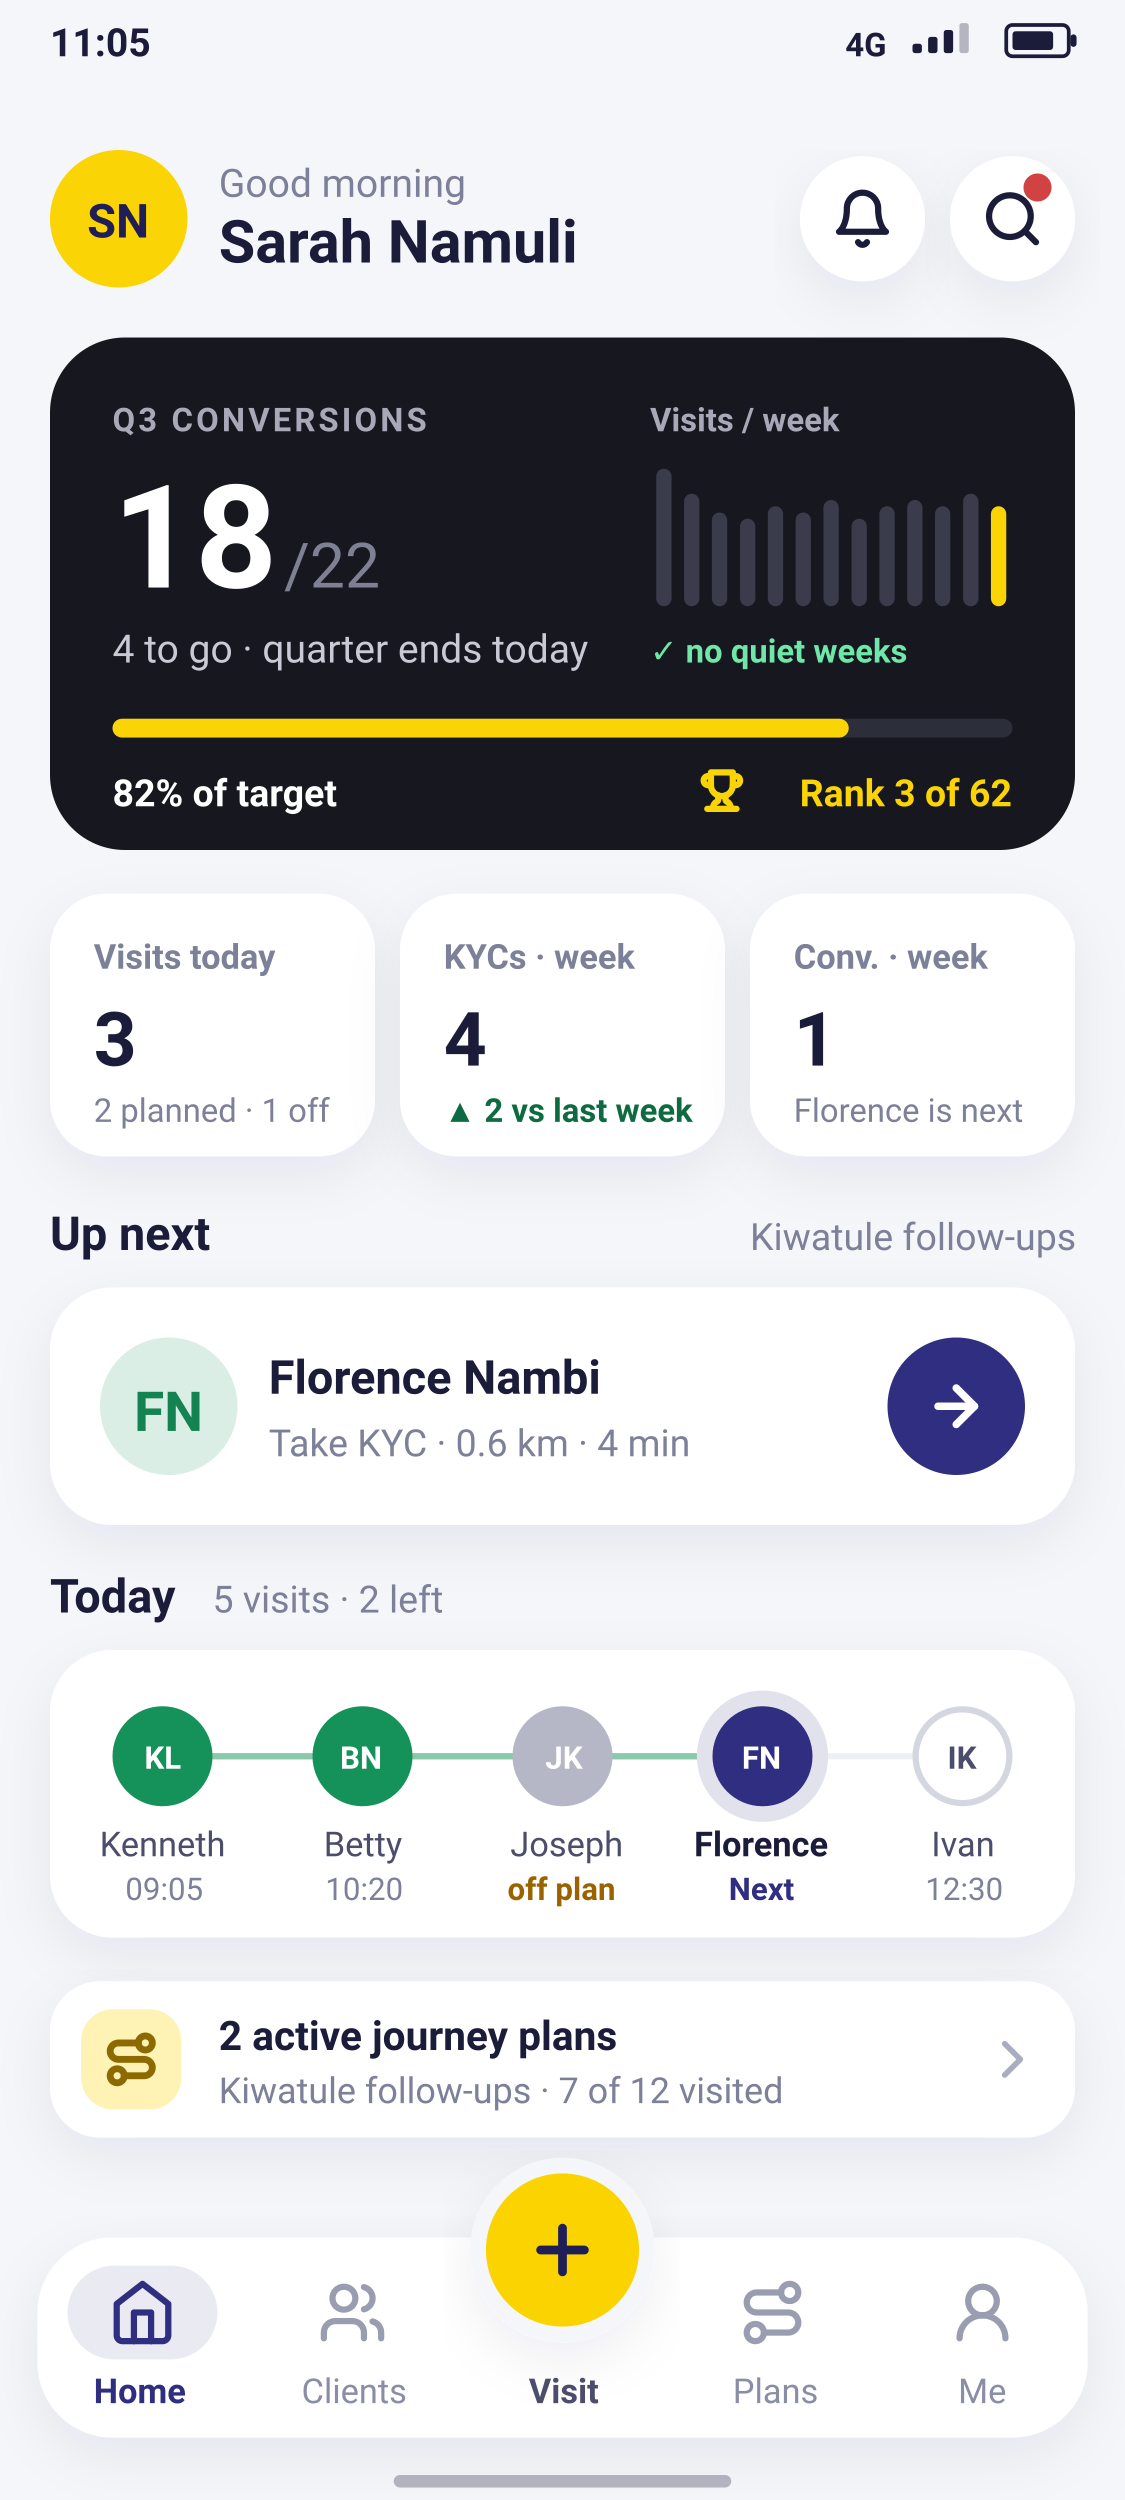
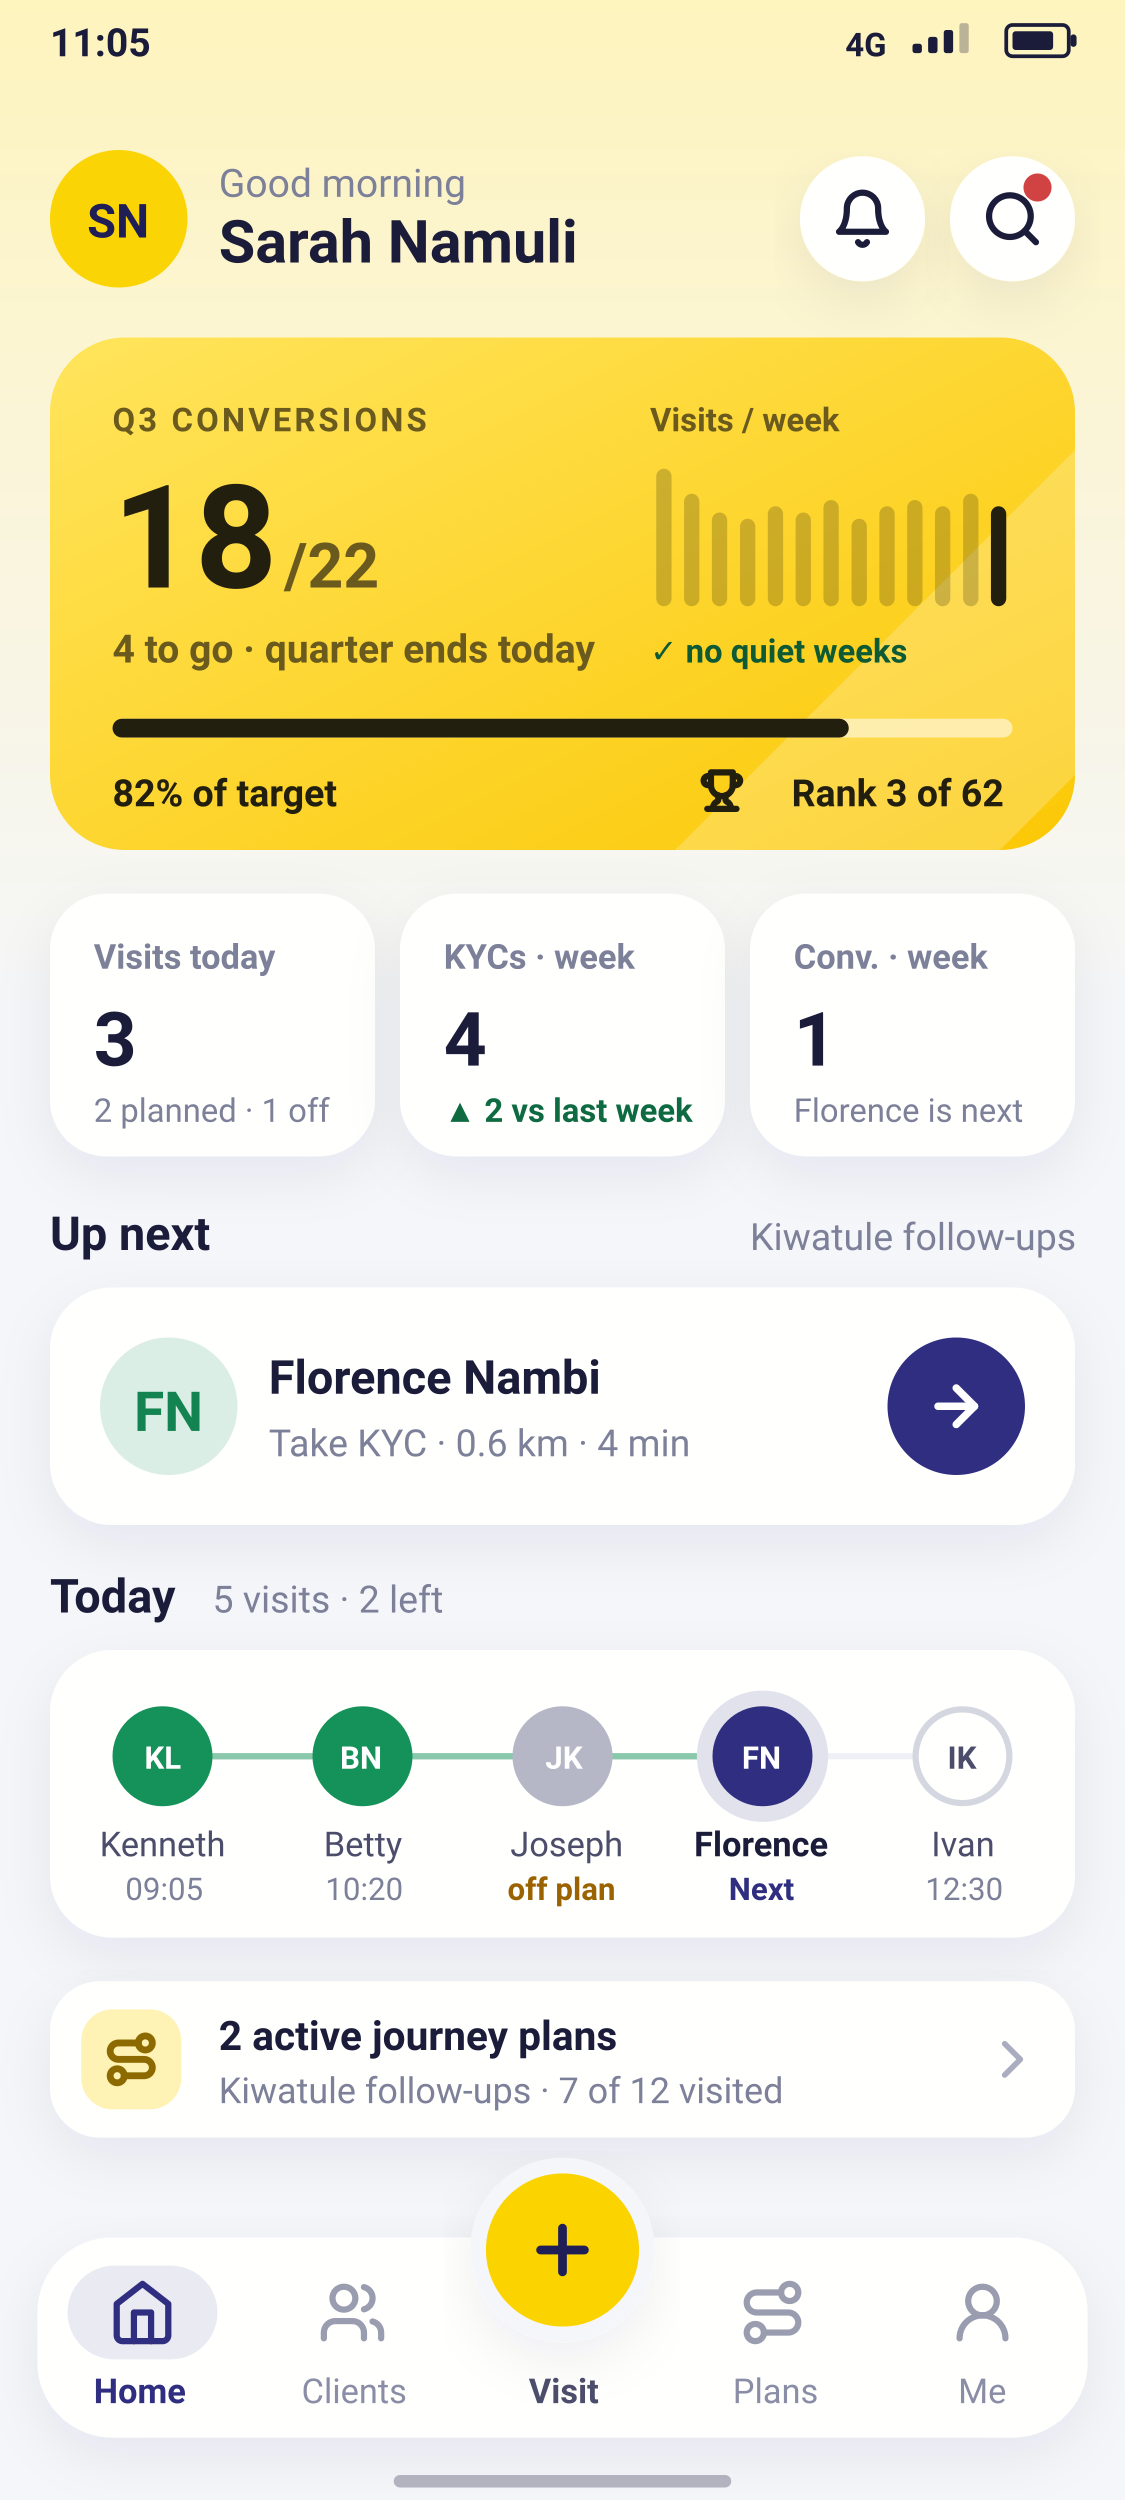
<svg xmlns="http://www.w3.org/2000/svg" width="360" height="800" viewBox="0 0 360 800">
  <defs>
    <filter id="soft" x="-20%" y="-20%" width="140%" height="170%">
      <feDropShadow dx="0" dy="6" stdDeviation="9" flood-color="#1B1C3A" flood-opacity="0.07" />
    </filter>
  </defs>
  <rect id="screen-background" x="0.0" y="0.0" width="360.0" height="800.0" fill="#F5F6FA" />
  <g id="status-bar">
    <text id="11-05" x="16.0" y="18.0" font-family="Segoe UI, Roboto, Helvetica Neue, Arial, sans-serif" font-size="12.5" font-weight="600" fill="#1B1C3A">11:05</text>
    <rect id="battery" x="322.0" y="8.0" width="20.0" height="10.0" rx="2" fill="none" stroke="#1B1C3A" stroke-width="1.2" />
    <rect x="324.0" y="10.0" width="13.0" height="6.0" rx="1" fill="#1B1C3A" />
    <rect x="342.5" y="11.0" width="2.0" height="4.0" rx="1" fill="#1B1C3A" />
    <rect id="signal-bar" x="292.0" y="14.0" width="3.0" height="3.0" rx="0.8" fill="#1B1C3A" fill-opacity="1" />
    <rect id="signal-bar-2" x="297.0" y="11.8" width="3.0" height="5.2" rx="0.8" fill="#1B1C3A" fill-opacity="1" />
    <rect id="signal-bar-3" x="302.0" y="9.6" width="3.0" height="7.4" rx="0.8" fill="#1B1C3A" fill-opacity="1" />
    <rect id="signal-bar-4" x="307.0" y="7.4" width="3.0" height="9.6" rx="0.8" fill="#1B1C3A" fill-opacity="0.3" />
    <text id="network" x="270.5" y="18.0" font-family="Segoe UI, Roboto, Helvetica Neue, Arial, sans-serif" font-size="10.5" font-weight="700" fill="#1B1C3A">4G</text>
  </g>
+   <defs>
+     <linearGradient id="wash" x1="0" y1="0" x2="0" y2="1">
+       <stop offset="0" stop-color="#FEF4BE" />
+       <stop offset="1" stop-color="#F5F6FA" />
+     </linearGradient>
+     <linearGradient id="heroGrad" x1="0" y1="0" x2="1" y2="1">
+       <stop offset="0" stop-color="#FFE45C" />
+       <stop offset="1" stop-color="#FBC805" />
+     </linearGradient>
+   </defs>
+   <rect id="warm-wash" x="0.0" y="0.0" width="360.0" height="330.0" fill="url(#wash)" />
+   <g id="status-bar-2">
+     <text id="11-05-2" x="16.0" y="18.0" font-family="Segoe UI, Roboto, Helvetica Neue, Arial, sans-serif" font-size="12.5" font-weight="600" fill="#1B1C3A">11:05</text>
+     <rect id="battery-2" x="322.0" y="8.0" width="20.0" height="10.0" rx="2" fill="none" stroke="#1B1C3A" stroke-width="1.2" />
+     <rect x="324.0" y="10.0" width="13.0" height="6.0" rx="1" fill="#1B1C3A" />
+     <rect x="342.5" y="11.0" width="2.0" height="4.0" rx="1" fill="#1B1C3A" />
+     <rect id="signal-bar-5" x="292.0" y="14.0" width="3.0" height="3.0" rx="0.8" fill="#1B1C3A" fill-opacity="1" />
+     <rect id="signal-bar-6" x="297.0" y="11.8" width="3.0" height="5.2" rx="0.8" fill="#1B1C3A" fill-opacity="1" />
+     <rect id="signal-bar-7" x="302.0" y="9.6" width="3.0" height="7.4" rx="0.8" fill="#1B1C3A" fill-opacity="1" />
+     <rect id="signal-bar-8" x="307.0" y="7.4" width="3.0" height="9.6" rx="0.8" fill="#1B1C3A" fill-opacity="0.3" />
+     <text id="network-2" x="270.5" y="18.0" font-family="Segoe UI, Roboto, Helvetica Neue, Arial, sans-serif" font-size="10.5" font-weight="700" fill="#1B1C3A">4G</text>
+   </g>
  <g id="top">
    <circle cx="38.0" cy="70.0" r="22.0" fill="#FBD405" />
    <text id="SN" x="27.9" y="76.0" font-family="Segoe UI, Roboto, Helvetica Neue, Arial, sans-serif" font-size="15" font-weight="700" fill="#1F1E57">SN</text>
    <text id="Good-morning" x="70.0" y="63.0" font-family="Segoe UI, Roboto, Helvetica Neue, Arial, sans-serif" font-size="12.5" font-weight="400" fill="#7D8099">Good morning</text>
    <text id="Sarah-Namuli" x="70.0" y="84.0" font-family="Segoe UI, Roboto, Helvetica Neue, Arial, sans-serif" font-size="19" font-weight="700" fill="#1B1C3A">Sarah Namuli</text>
-     <circle cx="324.0" cy="70.0" r="20.0" fill="#FFFFFF" filter="url(#soft)" />
+     <circle cx="324.0" cy="70.0" r="20.0" fill="#FFFFFE" filter="url(#soft)" />
    <g id="icon-search" transform="translate(314.0 60.0) scale(0.8333)">
      <path d="M11 3a8 8 0 1 0 0 16 8 8 0 1 0 0-16z" fill="none" stroke="#1B1C3A" stroke-width="2.40" stroke-linecap="round" stroke-linejoin="round" />
      <path d="M21 21l-4.3-4.3" fill="none" stroke="#1B1C3A" stroke-width="2.40" stroke-linecap="round" stroke-linejoin="round" />
    </g>
-     <circle cx="276.0" cy="70.0" r="20.0" fill="#FFFFFF" filter="url(#soft)" />
+     <circle cx="276.0" cy="70.0" r="20.0" fill="#FFFFFE" filter="url(#soft)" />
    <g id="icon-bell" transform="translate(266.0 60.0) scale(0.8333)">
      <path d="M6 8a6 6 0 0 1 12 0c0 7 3 9 3 9H3s3-2 3-9" fill="none" stroke="#1B1C3A" stroke-width="2.40" stroke-linecap="round" stroke-linejoin="round" />
      <path d="M10.3 21a1.94 1.94 0 0 0 3.4 0" fill="none" stroke="#1B1C3A" stroke-width="2.40" stroke-linecap="round" stroke-linejoin="round" />
    </g>
    <circle cx="332.0" cy="60.0" r="4.5" fill="#D14343" />
  </g>
  <g id="hero">
-     <rect id="hero-bg" x="16.0" y="108.0" width="328.0" height="164.0" rx="24" fill="#16171F" />
-     <text id="Q3-CONVERSIONS" x="36.0" y="138.0" font-family="Segoe UI, Roboto, Helvetica Neue, Arial, sans-serif" font-size="10.5" font-weight="700" fill="#A7A9B8" letter-spacing="1">Q3 CONVERSIONS</text>
-     <text id="18" x="36.0" y="188.0" font-family="Segoe UI, Roboto, Helvetica Neue, Arial, sans-serif" font-size="46" font-weight="700" fill="#FFFFFF">18</text>
-     <text id="22" x="90.9" y="188.0" font-family="Segoe UI, Roboto, Helvetica Neue, Arial, sans-serif" font-size="20" font-weight="400" fill="#7E8094">/22</text>
-     <text id="4-to-go-quarter-ends-today" x="36.0" y="212.0" font-family="Segoe UI, Roboto, Helvetica Neue, Arial, sans-serif" font-size="12.5" font-weight="400" fill="#C9CAD6">4 to go · quarter ends today</text>
+     <rect id="hero-bg" x="16.0" y="108.0" width="328.0" height="164.0" rx="24" fill="url(#heroGrad)" />
+     <path id="facet" d="M216.0 272.0 L344.0 144.0 L344.0 248.0 L320.0 272.0 Z" fill="#FFFFFF" fill-opacity="0.22" />
+     <text id="Q3-CONVERSIONS" x="36.0" y="138.0" font-family="Segoe UI, Roboto, Helvetica Neue, Arial, sans-serif" font-size="10.5" font-weight="700" fill="#6B5A1E" letter-spacing="1">Q3 CONVERSIONS</text>
+     <text id="18" x="36.0" y="188.0" font-family="Segoe UI, Roboto, Helvetica Neue, Arial, sans-serif" font-size="46" font-weight="700" fill="#231F0F">18</text>
+     <text id="22" x="90.9" y="188.0" font-family="Segoe UI, Roboto, Helvetica Neue, Arial, sans-serif" font-size="20" font-weight="600" fill="#6B5A1E">/22</text>
+     <text id="4-to-go-quarter-ends-today" x="36.0" y="212.0" font-family="Segoe UI, Roboto, Helvetica Neue, Arial, sans-serif" font-size="12.5" font-weight="600" fill="#6B5A1E">4 to go · quarter ends today</text>
    <g id="mini-chart">
-       <text id="Visits-week" x="208.0" y="138.0" font-family="Segoe UI, Roboto, Helvetica Neue, Arial, sans-serif" font-size="10.5" font-weight="600" fill="#A7A9B8">Visits / week</text>
-       <rect x="210.0" y="150.0" width="4.9" height="44.0" rx="2.5" fill="#3A3C4C" />
-       <rect x="218.9" y="158.0" width="4.9" height="36.0" rx="2.5" fill="#3A3C4C" />
-       <rect x="227.8" y="164.0" width="4.9" height="30.0" rx="2.5" fill="#3A3C4C" />
-       <rect x="236.8" y="166.0" width="4.9" height="28.0" rx="2.5" fill="#3A3C4C" />
-       <rect x="245.7" y="162.0" width="4.9" height="32.0" rx="2.5" fill="#3A3C4C" />
-       <rect x="254.6" y="164.0" width="4.9" height="30.0" rx="2.5" fill="#3A3C4C" />
-       <rect x="263.5" y="160.0" width="4.9" height="34.0" rx="2.5" fill="#3A3C4C" />
-       <rect x="272.5" y="166.0" width="4.9" height="28.0" rx="2.5" fill="#3A3C4C" />
-       <rect x="281.4" y="162.0" width="4.9" height="32.0" rx="2.5" fill="#3A3C4C" />
-       <rect x="290.3" y="160.0" width="4.9" height="34.0" rx="2.5" fill="#3A3C4C" />
-       <rect x="299.2" y="162.0" width="4.9" height="32.0" rx="2.5" fill="#3A3C4C" />
-       <rect x="308.2" y="158.0" width="4.9" height="36.0" rx="2.5" fill="#3A3C4C" />
-       <rect x="317.1" y="162.0" width="4.9" height="32.0" rx="2.5" fill="#FBD405" />
-       <text id="no-quiet-weeks" x="208.0" y="212.0" font-family="Segoe UI, Roboto, Helvetica Neue, Arial, sans-serif" font-size="10.5" font-weight="600" fill="#6EE7A8">✓ no quiet weeks</text>
-     </g>
-     <rect x="36.0" y="230.0" width="288.0" height="6.0" rx="3" fill="#2C2E3A" />
-     <rect x="36.0" y="230.0" width="235.6" height="6.0" rx="3" fill="#FBD405" />
-     <text id="82-of-target" x="36.0" y="258.0" font-family="Segoe UI, Roboto, Helvetica Neue, Arial, sans-serif" font-size="12" font-weight="600" fill="#FFFFFF">82% of target</text>
+       <text id="Visits-week" x="208.0" y="138.0" font-family="Segoe UI, Roboto, Helvetica Neue, Arial, sans-serif" font-size="10.5" font-weight="700" fill="#6B5A1E">Visits / week</text>
+       <rect x="210.0" y="150.0" width="4.9" height="44.0" rx="2.5" fill="#231F0F" fill-opacity="0.22" />
+       <rect x="218.9" y="158.0" width="4.9" height="36.0" rx="2.5" fill="#231F0F" fill-opacity="0.22" />
+       <rect x="227.8" y="164.0" width="4.9" height="30.0" rx="2.5" fill="#231F0F" fill-opacity="0.22" />
+       <rect x="236.8" y="166.0" width="4.9" height="28.0" rx="2.5" fill="#231F0F" fill-opacity="0.22" />
+       <rect x="245.7" y="162.0" width="4.9" height="32.0" rx="2.5" fill="#231F0F" fill-opacity="0.22" />
+       <rect x="254.6" y="164.0" width="4.9" height="30.0" rx="2.5" fill="#231F0F" fill-opacity="0.22" />
+       <rect x="263.5" y="160.0" width="4.9" height="34.0" rx="2.5" fill="#231F0F" fill-opacity="0.22" />
+       <rect x="272.5" y="166.0" width="4.9" height="28.0" rx="2.5" fill="#231F0F" fill-opacity="0.22" />
+       <rect x="281.4" y="162.0" width="4.9" height="32.0" rx="2.5" fill="#231F0F" fill-opacity="0.22" />
+       <rect x="290.3" y="160.0" width="4.9" height="34.0" rx="2.5" fill="#231F0F" fill-opacity="0.22" />
+       <rect x="299.2" y="162.0" width="4.9" height="32.0" rx="2.5" fill="#231F0F" fill-opacity="0.22" />
+       <rect x="308.2" y="158.0" width="4.9" height="36.0" rx="2.5" fill="#231F0F" fill-opacity="0.22" />
+       <rect x="317.1" y="162.0" width="4.9" height="32.0" rx="2.5" fill="#231F0F" fill-opacity="1" />
+       <text id="no-quiet-weeks" x="208.0" y="212.0" font-family="Segoe UI, Roboto, Helvetica Neue, Arial, sans-serif" font-size="10.5" font-weight="700" fill="#0D5A34">✓ no quiet weeks</text>
+     </g>
+     <rect x="36.0" y="230.0" width="288.0" height="6.0" rx="3" fill="#FFFFFF" fill-opacity="0.55" />
+     <rect x="36.0" y="230.0" width="235.6" height="6.0" rx="3" fill="#231F0F" />
+     <text id="82-of-target" x="36.0" y="258.0" font-family="Segoe UI, Roboto, Helvetica Neue, Arial, sans-serif" font-size="12" font-weight="700" fill="#231F0F">82% of target</text>
    <g id="icon-trophy" transform="translate(224.0 246.0) scale(0.5833)">
-       <path d="M6 9H4.5a2.5 2.5 0 0 1 0-5H6" fill="none" stroke="#FBD405" stroke-width="3.43" stroke-linecap="round" stroke-linejoin="round" />
-       <path d="M18 9h1.5a2.5 2.5 0 0 0 0-5H18" fill="none" stroke="#FBD405" stroke-width="3.43" stroke-linecap="round" stroke-linejoin="round" />
-       <path d="M4 22h16" fill="none" stroke="#FBD405" stroke-width="3.43" stroke-linecap="round" stroke-linejoin="round" />
-       <path d="M10 14.66V17c0 .55-.47.98-.97 1.21C7.85 18.75 7 20.24 7 22" fill="none" stroke="#FBD405" stroke-width="3.43" stroke-linecap="round" stroke-linejoin="round" />
-       <path d="M14 14.66V17c0 .55.47.98.97 1.21C16.15 18.75 17 20.24 17 22" fill="none" stroke="#FBD405" stroke-width="3.43" stroke-linecap="round" stroke-linejoin="round" />
-       <path d="M18 2H6v7a6 6 0 0 0 12 0V2z" fill="none" stroke="#FBD405" stroke-width="3.43" stroke-linecap="round" stroke-linejoin="round" />
-     </g>
-     <text id="Rank-3-of-62" x="255.9" y="258.0" font-family="Segoe UI, Roboto, Helvetica Neue, Arial, sans-serif" font-size="12" font-weight="600" fill="#FBD405">Rank 3 of 62</text>
+       <path d="M6 9H4.5a2.5 2.5 0 0 1 0-5H6" fill="none" stroke="#231F0F" stroke-width="3.43" stroke-linecap="round" stroke-linejoin="round" />
+       <path d="M18 9h1.5a2.5 2.5 0 0 0 0-5H18" fill="none" stroke="#231F0F" stroke-width="3.43" stroke-linecap="round" stroke-linejoin="round" />
+       <path d="M4 22h16" fill="none" stroke="#231F0F" stroke-width="3.43" stroke-linecap="round" stroke-linejoin="round" />
+       <path d="M10 14.66V17c0 .55-.47.98-.97 1.21C7.85 18.75 7 20.24 7 22" fill="none" stroke="#231F0F" stroke-width="3.43" stroke-linecap="round" stroke-linejoin="round" />
+       <path d="M14 14.66V17c0 .55.47.98.97 1.21C16.15 18.75 17 20.24 17 22" fill="none" stroke="#231F0F" stroke-width="3.43" stroke-linecap="round" stroke-linejoin="round" />
+       <path d="M18 2H6v7a6 6 0 0 0 12 0V2z" fill="none" stroke="#231F0F" stroke-width="3.43" stroke-linecap="round" stroke-linejoin="round" />
+     </g>
+     <text id="Rank-3-of-62" x="253.3" y="258.0" font-family="Segoe UI, Roboto, Helvetica Neue, Arial, sans-serif" font-size="12" font-weight="700" fill="#231F0F">Rank 3 of 62</text>
  </g>
  <g id="stats">
-     <rect x="16.0" y="286.0" width="104.0" height="84.0" rx="18" fill="#FFFFFF" filter="url(#soft)" />
+     <rect x="16.0" y="286.0" width="104.0" height="84.0" rx="18" fill="#FFFFFE" filter="url(#soft)" />
    <text id="Visits-today" x="30.0" y="310.0" font-family="Segoe UI, Roboto, Helvetica Neue, Arial, sans-serif" font-size="11" font-weight="600" fill="#7D8099">Visits today</text>
    <text id="3" x="30.0" y="341.0" font-family="Segoe UI, Roboto, Helvetica Neue, Arial, sans-serif" font-size="24" font-weight="700" fill="#1B1C3A">3</text>
    <text id="2-planned-1-off" x="30.0" y="359.0" font-family="Segoe UI, Roboto, Helvetica Neue, Arial, sans-serif" font-size="10.5" font-weight="400" fill="#7D8099">2 planned · 1 off</text>
-     <rect x="128.0" y="286.0" width="104.0" height="84.0" rx="18" fill="#FFFFFF" filter="url(#soft)" />
+     <rect x="128.0" y="286.0" width="104.0" height="84.0" rx="18" fill="#FFFFFE" filter="url(#soft)" />
    <text id="KYCs-week" x="142.0" y="310.0" font-family="Segoe UI, Roboto, Helvetica Neue, Arial, sans-serif" font-size="11" font-weight="600" fill="#7D8099">KYCs · week</text>
    <text id="4" x="142.0" y="341.0" font-family="Segoe UI, Roboto, Helvetica Neue, Arial, sans-serif" font-size="24" font-weight="700" fill="#1B1C3A">4</text>
    <text id="2-vs-last-week" x="142.0" y="359.0" font-family="Segoe UI, Roboto, Helvetica Neue, Arial, sans-serif" font-size="10.5" font-weight="600" fill="#0E6B41">▲ 2 vs last week</text>
-     <rect x="240.0" y="286.0" width="104.0" height="84.0" rx="18" fill="#FFFFFF" filter="url(#soft)" />
+     <rect x="240.0" y="286.0" width="104.0" height="84.0" rx="18" fill="#FFFFFE" filter="url(#soft)" />
    <text id="Conv-week" x="254.0" y="310.0" font-family="Segoe UI, Roboto, Helvetica Neue, Arial, sans-serif" font-size="11" font-weight="600" fill="#7D8099">Conv. · week</text>
    <text id="1" x="254.0" y="341.0" font-family="Segoe UI, Roboto, Helvetica Neue, Arial, sans-serif" font-size="24" font-weight="700" fill="#1B1C3A">1</text>
    <text id="Florence-is-next" x="254.0" y="359.0" font-family="Segoe UI, Roboto, Helvetica Neue, Arial, sans-serif" font-size="10.5" font-weight="400" fill="#7D8099">Florence is next</text>
  </g>
  <g id="up-next">
    <text id="Up-next" x="16.0" y="400.0" font-family="Segoe UI, Roboto, Helvetica Neue, Arial, sans-serif" font-size="15" font-weight="700" fill="#1B1C3A">Up next</text>
    <text id="Kiwatule-follow-ups" x="240.0" y="400.0" font-family="Segoe UI, Roboto, Helvetica Neue, Arial, sans-serif" font-size="12" font-weight="400" fill="#7D8099">Kiwatule follow-ups</text>
-     <rect x="16.0" y="412.0" width="328.0" height="76.0" rx="20" fill="#FFFFFF" filter="url(#soft)" />
+     <rect x="16.0" y="412.0" width="328.0" height="76.0" rx="20" fill="#FFFFFE" filter="url(#soft)" />
    <g id="avatar-FN">
      <circle cx="54.0" cy="450.0" r="22.0" fill="#DAEEE5" />
      <text id="FN" x="42.9" y="457.9" font-family="Segoe UI, Roboto, Helvetica Neue, Arial, sans-serif" font-size="17.6" font-weight="600" fill="#138351">FN</text>
    </g>
    <text id="Florence-Nambi" x="86.0" y="446.0" font-family="Segoe UI, Roboto, Helvetica Neue, Arial, sans-serif" font-size="15" font-weight="700" fill="#1B1C3A">Florence Nambi</text>
    <text id="Take-KYC-0-6-km-4-min" x="86.0" y="466.0" font-family="Segoe UI, Roboto, Helvetica Neue, Arial, sans-serif" font-size="12" font-weight="400" fill="#7D8099">Take KYC · 0.6 km · 4 min</text>
    <circle cx="306.0" cy="450.0" r="22.0" fill="#2F2E80" />
    <g id="icon-arrowright" transform="translate(296.0 440.0) scale(0.8333)">
      <path d="M5 12h14" fill="none" stroke="#FFFFFF" stroke-width="2.88" stroke-linecap="round" stroke-linejoin="round" />
      <path d="M12 5l7 7-7 7" fill="none" stroke="#FFFFFF" stroke-width="2.88" stroke-linecap="round" stroke-linejoin="round" />
    </g>
  </g>
  <g id="today">
    <text id="Today" x="16.0" y="516.0" font-family="Segoe UI, Roboto, Helvetica Neue, Arial, sans-serif" font-size="15" font-weight="700" fill="#1B1C3A">Today</text>
    <text id="5-visits-2-left" x="68.0" y="516.0" font-family="Segoe UI, Roboto, Helvetica Neue, Arial, sans-serif" font-size="12" font-weight="400" fill="#7D8099">5 visits · 2 left</text>
-     <rect x="16.0" y="528.0" width="328.0" height="92.0" rx="20" fill="#FFFFFF" filter="url(#soft)" />
+     <rect x="16.0" y="528.0" width="328.0" height="92.0" rx="20" fill="#FFFFFE" filter="url(#soft)" />
    <line x1="52.0" y1="562.0" x2="308.0" y2="562.0" stroke="#EFF0F6" stroke-width="2" />
    <line x1="52.0" y1="562.0" x2="244.0" y2="562.0" stroke="#8AC8AC" stroke-width="2" />
    <circle cx="52.0" cy="562.0" r="15.0" fill="#15925A" stroke="#15925A" stroke-width="2" />
    <text id="KL" x="46.2" y="566.0" font-family="Segoe UI, Roboto, Helvetica Neue, Arial, sans-serif" font-size="10" font-weight="700" fill="#FFFFFF">KL</text>
    <text id="Kenneth" x="31.9" y="594.0" font-family="Segoe UI, Roboto, Helvetica Neue, Arial, sans-serif" font-size="11" font-weight="400" fill="#4B4D6B">Kenneth</text>
    <text id="09-05" x="40.1" y="608.0" font-family="Segoe UI, Roboto, Helvetica Neue, Arial, sans-serif" font-size="10" font-weight="400" fill="#7D8099">09:05</text>
    <circle cx="116.0" cy="562.0" r="15.0" fill="#15925A" stroke="#15925A" stroke-width="2" />
    <text id="BN" x="108.8" y="566.0" font-family="Segoe UI, Roboto, Helvetica Neue, Arial, sans-serif" font-size="10" font-weight="700" fill="#FFFFFF">BN</text>
    <text id="Betty" x="103.6" y="594.0" font-family="Segoe UI, Roboto, Helvetica Neue, Arial, sans-serif" font-size="11" font-weight="400" fill="#4B4D6B">Betty</text>
    <text id="10-20" x="104.1" y="608.0" font-family="Segoe UI, Roboto, Helvetica Neue, Arial, sans-serif" font-size="10" font-weight="400" fill="#7D8099">10:20</text>
    <circle cx="180.0" cy="562.0" r="15.0" fill="#B5B7C6" stroke="#B5B7C6" stroke-width="2" />
    <text id="JK" x="174.5" y="566.0" font-family="Segoe UI, Roboto, Helvetica Neue, Arial, sans-serif" font-size="10" font-weight="700" fill="#FFFFFF">JK</text>
    <text id="Joseph" x="163.3" y="594.0" font-family="Segoe UI, Roboto, Helvetica Neue, Arial, sans-serif" font-size="11" font-weight="400" fill="#4B4D6B">Joseph</text>
    <text id="off-plan" x="162.4" y="608.0" font-family="Segoe UI, Roboto, Helvetica Neue, Arial, sans-serif" font-size="10" font-weight="600" fill="#9A6300">off plan</text>
    <circle cx="244.0" cy="562.0" r="21.0" fill="#E2E2ED" />
    <circle cx="244.0" cy="562.0" r="15.0" fill="#2F2E80" stroke="#2F2E80" stroke-width="2" />
    <text id="FN-2" x="237.4" y="566.0" font-family="Segoe UI, Roboto, Helvetica Neue, Arial, sans-serif" font-size="10" font-weight="700" fill="#FFFFFF">FN</text>
    <text id="Florence" x="222.1" y="594.0" font-family="Segoe UI, Roboto, Helvetica Neue, Arial, sans-serif" font-size="11" font-weight="700" fill="#1B1C3A">Florence</text>
    <text id="Next" x="233.2" y="608.0" font-family="Segoe UI, Roboto, Helvetica Neue, Arial, sans-serif" font-size="10" font-weight="600" fill="#2F2E80">Next</text>
-     <circle cx="308.0" cy="562.0" r="15.0" fill="#FFFFFF" stroke="#D5D7E0" stroke-width="2" />
+     <circle cx="308.0" cy="562.0" r="15.0" fill="#FFFFFE" stroke="#D5D7E0" stroke-width="2" />
    <text id="IK" x="303.2" y="566.0" font-family="Segoe UI, Roboto, Helvetica Neue, Arial, sans-serif" font-size="10" font-weight="700" fill="#4B4D6B">IK</text>
    <text id="Ivan" x="298.0" y="594.0" font-family="Segoe UI, Roboto, Helvetica Neue, Arial, sans-serif" font-size="11" font-weight="400" fill="#4B4D6B">Ivan</text>
    <text id="12-30" x="296.1" y="608.0" font-family="Segoe UI, Roboto, Helvetica Neue, Arial, sans-serif" font-size="10" font-weight="400" fill="#7D8099">12:30</text>
  </g>
  <g id="plans-shortcut">
-     <rect x="16.0" y="634.0" width="328.0" height="50.0" rx="16" fill="#FFFFFF" filter="url(#soft)" />
+     <rect x="16.0" y="634.0" width="328.0" height="50.0" rx="16" fill="#FFFFFE" filter="url(#soft)" />
    <rect x="26.0" y="643.0" width="32.0" height="32.0" rx="10" fill="#FEF2B4" />
    <g id="icon-route" transform="translate(33.0 650.0) scale(0.75)">
      <path d="M6 16a3 3 0 1 0 0 6 3 3 0 1 0 0-6z" fill="none" stroke="#8C6A00" stroke-width="2.93" stroke-linecap="round" stroke-linejoin="round" />
      <path d="M9 19h8.5a3.5 3.5 0 0 0 0-7h-11a3.5 3.5 0 0 1 0-7H15" fill="none" stroke="#8C6A00" stroke-width="2.93" stroke-linecap="round" stroke-linejoin="round" />
      <path d="M18 2a3 3 0 1 0 0 6 3 3 0 1 0 0-6z" fill="none" stroke="#8C6A00" stroke-width="2.93" stroke-linecap="round" stroke-linejoin="round" />
    </g>
    <text id="2-active-journey-plans" x="70.0" y="656.0" font-family="Segoe UI, Roboto, Helvetica Neue, Arial, sans-serif" font-size="13" font-weight="700" fill="#1B1C3A">2 active journey plans</text>
    <text id="Kiwatule-follow-ups-7-of-1" x="70.0" y="673.0" font-family="Segoe UI, Roboto, Helvetica Neue, Arial, sans-serif" font-size="11.5" font-weight="400" fill="#7D8099">Kiwatule follow-ups · 7 of 12 visited</text>
    <g id="icon-chevright" transform="translate(314.0 649.0) scale(0.8333)">
      <path d="M9 18l6-6-6-6" fill="none" stroke="#AAACC0" stroke-width="2.16" stroke-linecap="round" stroke-linejoin="round" />
    </g>
  </g>
  <g id="bottom-navigation">
-     <rect id="nav-bg" x="12.0" y="716.0" width="336.0" height="64.0" rx="24" fill="#FFFFFF" filter="url(#soft)" />
+     <rect id="nav-bg" x="12.0" y="716.0" width="336.0" height="64.0" rx="24" fill="#FFFFFE" filter="url(#soft)" />
    <g id="tab-Home">
      <rect id="indicator" x="21.6" y="725.0" width="48.0" height="30.0" rx="15" fill="#EAEAF2" />
      <g id="icon-home" transform="translate(34.6 729.0) scale(0.9167)">
        <path d="M3 9l9-7 9 7v11a2 2 0 0 1-2 2H5a2 2 0 0 1-2-2z" fill="none" stroke="#2F2E80" stroke-width="2.18" stroke-linecap="round" stroke-linejoin="round" />
        <path d="M9 22V12h6v10" fill="none" stroke="#2F2E80" stroke-width="2.18" stroke-linecap="round" stroke-linejoin="round" />
      </g>
      <text id="Home" x="30.0" y="769.0" font-family="Segoe UI, Roboto, Helvetica Neue, Arial, sans-serif" font-size="11" font-weight="700" fill="#2F2E80">Home</text>
    </g>
    <g id="tab-Clients">
      <g id="icon-users" transform="translate(101.8 729.0) scale(0.9167)">
        <path d="M16 21v-2a4 4 0 0 0-4-4H6a4 4 0 0 0-4 4v2" fill="none" stroke="#9A9CB0" stroke-width="2.18" stroke-linecap="round" stroke-linejoin="round" />
        <path d="M9 3a4 4 0 1 0 0 8 4 4 0 1 0 0-8z" fill="none" stroke="#9A9CB0" stroke-width="2.18" stroke-linecap="round" stroke-linejoin="round" />
        <path d="M22 21v-2a4 4 0 0 0-3-3.87" fill="none" stroke="#9A9CB0" stroke-width="2.18" stroke-linecap="round" stroke-linejoin="round" />
        <path d="M16 3.13a4 4 0 0 1 0 7.75" fill="none" stroke="#9A9CB0" stroke-width="2.18" stroke-linecap="round" stroke-linejoin="round" />
      </g>
      <text id="Clients" x="96.5" y="769.0" font-family="Segoe UI, Roboto, Helvetica Neue, Arial, sans-serif" font-size="11" font-weight="400" fill="#8A8DA6">Clients</text>
    </g>
    <g id="tab-Visit">
      <circle id="visit-button" cx="180.0" cy="720.0" r="27.0" fill="#FBD405" filter="url(#soft)" stroke="#F5F6FA" stroke-width="5" />
      <g id="icon-plus" transform="translate(168.0 708.0) scale(1)">
        <path d="M12 5v14" fill="none" stroke="#1F1E57" stroke-width="2.80" stroke-linecap="round" stroke-linejoin="round" />
        <path d="M5 12h14" fill="none" stroke="#1F1E57" stroke-width="2.80" stroke-linecap="round" stroke-linejoin="round" />
      </g>
      <text id="Visit" x="169.2" y="769.0" font-family="Segoe UI, Roboto, Helvetica Neue, Arial, sans-serif" font-size="11" font-weight="600" fill="#4B4D6B">Visit</text>
    </g>
    <g id="tab-Plans">
      <g id="icon-route-2" transform="translate(236.2 729.0) scale(0.9167)">
        <path d="M6 16a3 3 0 1 0 0 6 3 3 0 1 0 0-6z" fill="none" stroke="#9A9CB0" stroke-width="2.18" stroke-linecap="round" stroke-linejoin="round" />
        <path d="M9 19h8.5a3.5 3.5 0 0 0 0-7h-11a3.5 3.5 0 0 1 0-7H15" fill="none" stroke="#9A9CB0" stroke-width="2.18" stroke-linecap="round" stroke-linejoin="round" />
        <path d="M18 2a3 3 0 1 0 0 6 3 3 0 1 0 0-6z" fill="none" stroke="#9A9CB0" stroke-width="2.18" stroke-linecap="round" stroke-linejoin="round" />
      </g>
      <text id="Plans" x="234.5" y="769.0" font-family="Segoe UI, Roboto, Helvetica Neue, Arial, sans-serif" font-size="11" font-weight="400" fill="#8A8DA6">Plans</text>
    </g>
    <g id="tab-Me">
      <g id="icon-user" transform="translate(303.4 729.0) scale(0.9167)">
        <path d="M12 3a5 5 0 1 0 0 10 5 5 0 1 0 0-10z" fill="none" stroke="#9A9CB0" stroke-width="2.18" stroke-linecap="round" stroke-linejoin="round" />
        <path d="M20 21a8 8 0 0 0-16 0" fill="none" stroke="#9A9CB0" stroke-width="2.18" stroke-linecap="round" stroke-linejoin="round" />
      </g>
      <text id="Me" x="306.6" y="769.0" font-family="Segoe UI, Roboto, Helvetica Neue, Arial, sans-serif" font-size="11" font-weight="400" fill="#8A8DA6">Me</text>
    </g>
  </g>
  <rect id="gesture-bar" x="126.0" y="792.0" width="108.0" height="4.0" rx="2" fill="#1B1C3A" fill-opacity="0.3" />
</svg>
